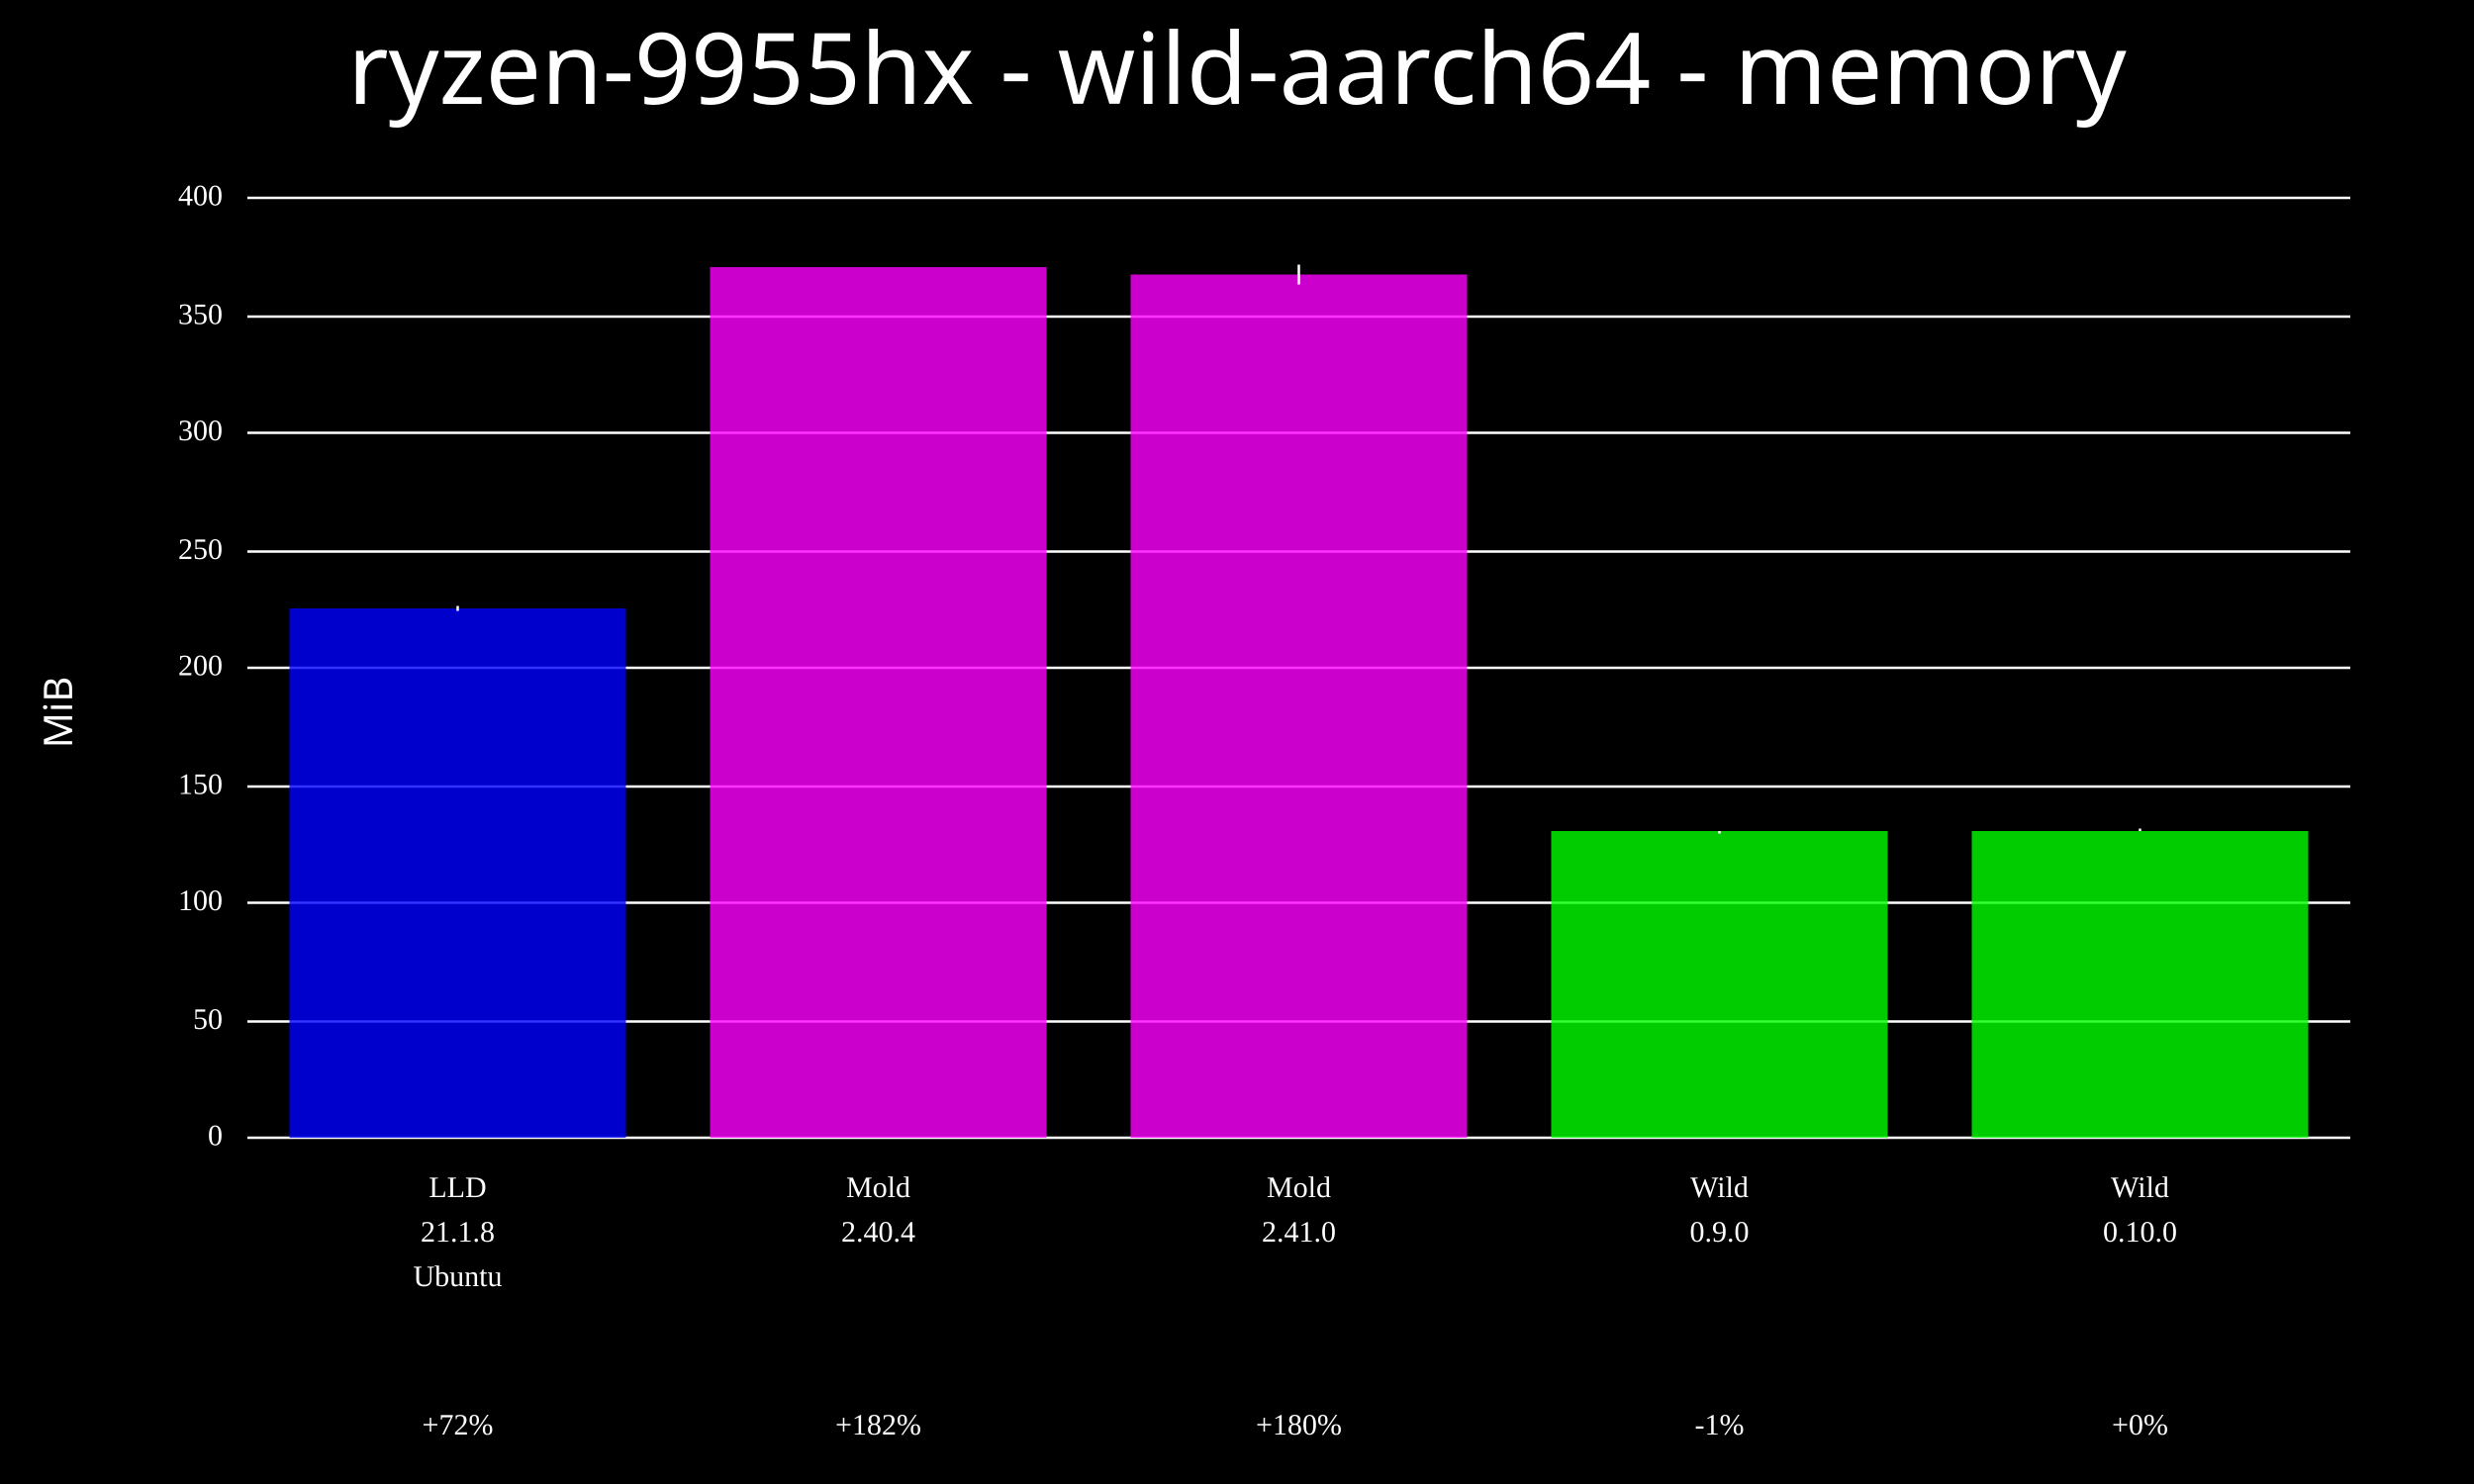
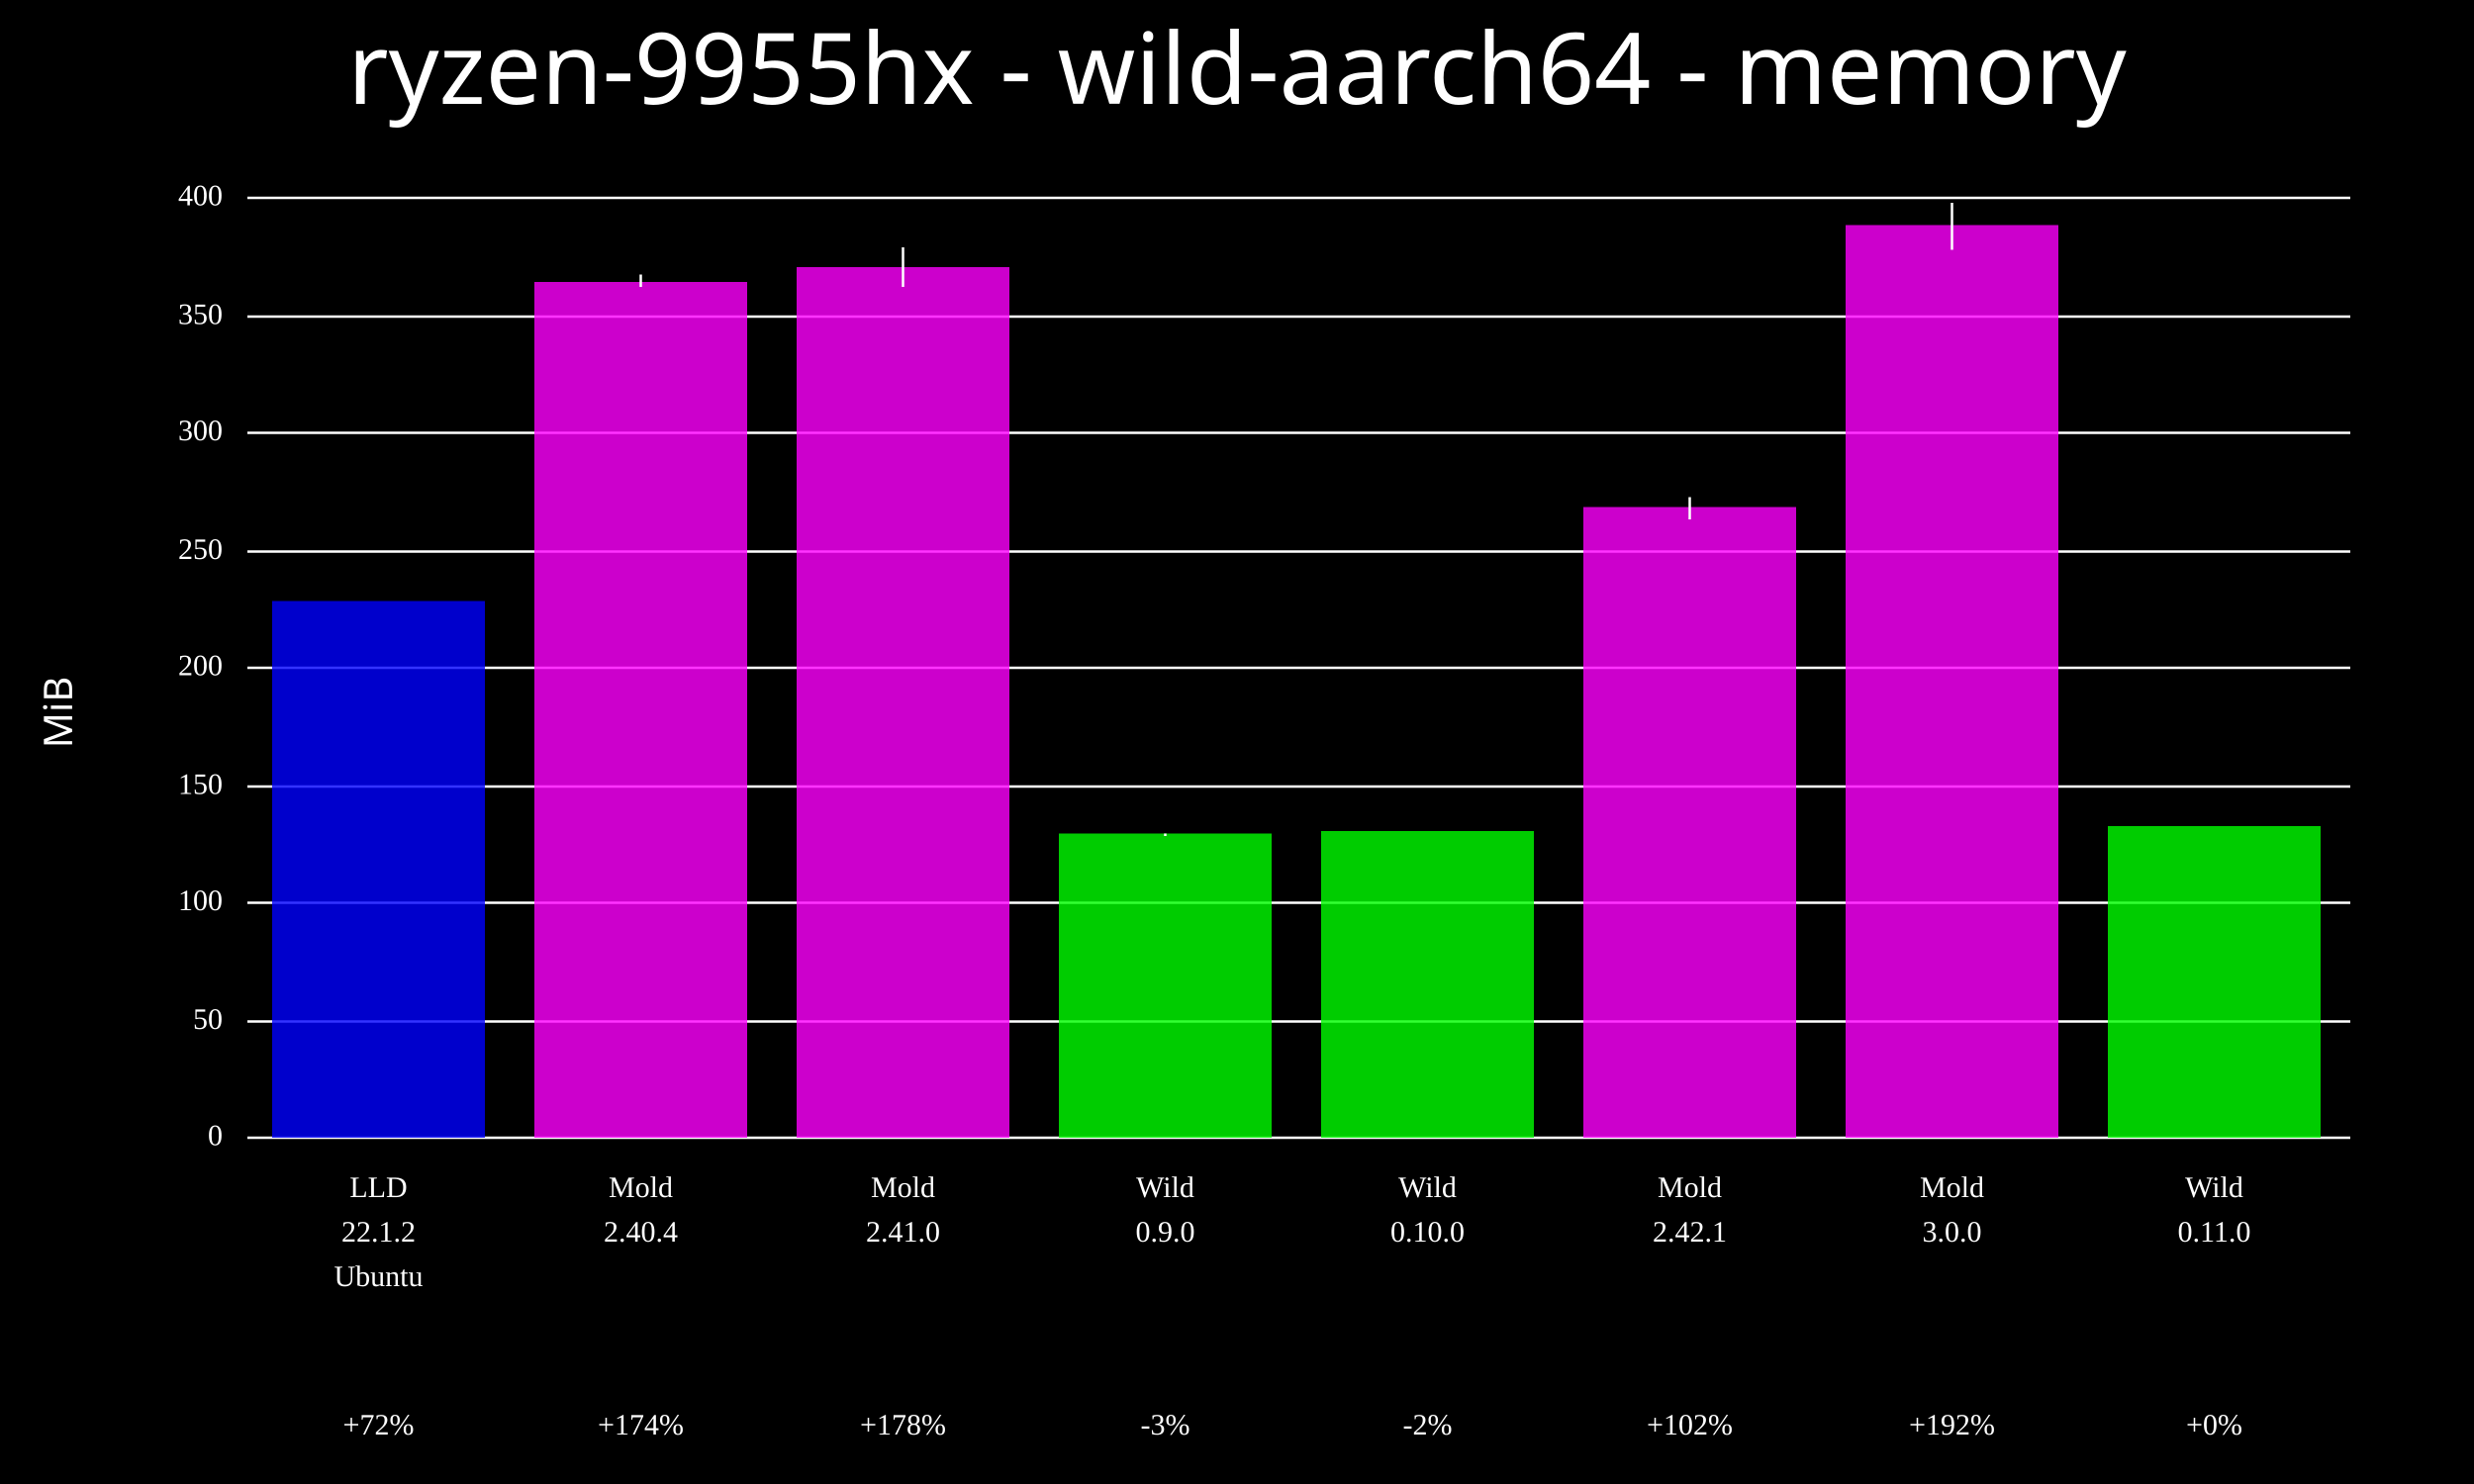
<svg xmlns="http://www.w3.org/2000/svg" width="1000" height="600" viewBox="0 0 1000 600">
  <rect x="0" y="0" width="1000" height="600" fill="#000000" />
  <text x="500" y="10" dy="0.8em" text-anchor="middle" font-family="sans-serif" font-size="40" fill="#FFFFFF">
ryzen-9955hx - wild-aarch64 - memory</text>
  <text x="5" y="300" dy="0.76em" text-anchor="middle" font-family="sans-serif" font-size="16" fill="#FFFFFF" transform="rotate(270, 5, 288)">MiB</text>
  <line x1="100" y1="460" x2="950" y2="460" stroke="#FFFFFF" />
  <text x="90" y="460" dy="0.5ex" text-anchor="end" fill="#FFFFFF">0</text>
  <line x1="100" y1="413" x2="950" y2="413" stroke="#FFFFFF" />
  <text x="90" y="413" dy="0.5ex" text-anchor="end" fill="#FFFFFF">50</text>
  <line x1="100" y1="365" x2="950" y2="365" stroke="#FFFFFF" />
  <text x="90" y="365" dy="0.5ex" text-anchor="end" fill="#FFFFFF">100</text>
  <line x1="100" y1="318" x2="950" y2="318" stroke="#FFFFFF" />
  <text x="90" y="318" dy="0.5ex" text-anchor="end" fill="#FFFFFF">150</text>
  <line x1="100" y1="270" x2="950" y2="270" stroke="#FFFFFF" />
  <text x="90" y="270" dy="0.5ex" text-anchor="end" fill="#FFFFFF">200</text>
  <line x1="100" y1="223" x2="950" y2="223" stroke="#FFFFFF" />
  <text x="90" y="223" dy="0.5ex" text-anchor="end" fill="#FFFFFF">250</text>
  <line x1="100" y1="175" x2="950" y2="175" stroke="#FFFFFF" />
  <text x="90" y="175" dy="0.5ex" text-anchor="end" fill="#FFFFFF">300</text>
  <line x1="100" y1="128" x2="950" y2="128" stroke="#FFFFFF" />
  <text x="90" y="128" dy="0.5ex" text-anchor="end" fill="#FFFFFF">350</text>
  <line x1="100" y1="80" x2="950" y2="80" stroke="#FFFFFF" />
  <text x="90" y="80" dy="0.5ex" text-anchor="end" fill="#FFFFFF">400</text>
-   <rect fill="#0000FF" opacity="0.8" x="117" y="246" width="136" height="214" />
-   <line stroke="#FFFFFF" x1="185" y1="245" x2="185" y2="247" />
-   <text x="185" y="484" fill="#FFFFFF" text-anchor="middle">LLD</text>
-   <text x="185" y="502" fill="#FFFFFF" text-anchor="middle">21.1.8</text>
-   <text x="185" y="520" fill="#FFFFFF" text-anchor="middle">Ubuntu</text>
-   <text x="185" y="580" fill="#FFFFFF" text-anchor="middle">+72%</text>
-   <rect fill="#FF00FF" opacity="0.8" x="287" y="108" width="136" height="352" />
-   <line stroke="#FFFFFF" x1="355" y1="108" x2="355" y2="108" />
-   <text x="355" y="484" fill="#FFFFFF" text-anchor="middle">Mold</text>
-   <text x="355" y="502" fill="#FFFFFF" text-anchor="middle">2.40.4</text>
-   <text x="355" y="580" fill="#FFFFFF" text-anchor="middle">+182%</text>
-   <rect fill="#FF00FF" opacity="0.8" x="457" y="111" width="136" height="349" />
-   <line stroke="#FFFFFF" x1="525" y1="107" x2="525" y2="115" />
-   <text x="525" y="484" fill="#FFFFFF" text-anchor="middle">Mold</text>
-   <text x="525" y="502" fill="#FFFFFF" text-anchor="middle">2.41.0</text>
-   <text x="525" y="580" fill="#FFFFFF" text-anchor="middle">+180%</text>
-   <rect fill="#00FF00" opacity="0.8" x="627" y="336" width="136" height="124" />
-   <line stroke="#FFFFFF" x1="695" y1="336" x2="695" y2="337" />
-   <text x="695" y="484" fill="#FFFFFF" text-anchor="middle">Wild</text>
-   <text x="695" y="502" fill="#FFFFFF" text-anchor="middle">0.9.0</text>
-   <text x="695" y="580" fill="#FFFFFF" text-anchor="middle">-1%</text>
-   <rect fill="#00FF00" opacity="0.8" x="797" y="336" width="136" height="124" />
-   <line stroke="#FFFFFF" x1="865" y1="335" x2="865" y2="336" />
-   <text x="865" y="484" fill="#FFFFFF" text-anchor="middle">Wild</text>
-   <text x="865" y="502" fill="#FFFFFF" text-anchor="middle">0.10.0</text>
-   <text x="865" y="580" fill="#FFFFFF" text-anchor="middle">+0%</text>
+   <rect fill="#0000FF" opacity="0.8" x="110" y="243" width="86" height="217" />
+   <line stroke="#FFFFFF" x1="153" y1="243" x2="153" y2="243" />
+   <text x="153" y="484" fill="#FFFFFF" text-anchor="middle">LLD</text>
+   <text x="153" y="502" fill="#FFFFFF" text-anchor="middle">22.1.2</text>
+   <text x="153" y="520" fill="#FFFFFF" text-anchor="middle">Ubuntu</text>
+   <text x="153" y="580" fill="#FFFFFF" text-anchor="middle">+72%</text>
+   <rect fill="#FF00FF" opacity="0.8" x="216" y="114" width="86" height="346" />
+   <line stroke="#FFFFFF" x1="259" y1="111" x2="259" y2="116" />
+   <text x="259" y="484" fill="#FFFFFF" text-anchor="middle">Mold</text>
+   <text x="259" y="502" fill="#FFFFFF" text-anchor="middle">2.40.4</text>
+   <text x="259" y="580" fill="#FFFFFF" text-anchor="middle">+174%</text>
+   <rect fill="#FF00FF" opacity="0.8" x="322" y="108" width="86" height="352" />
+   <line stroke="#FFFFFF" x1="365" y1="100" x2="365" y2="116" />
+   <text x="365" y="484" fill="#FFFFFF" text-anchor="middle">Mold</text>
+   <text x="365" y="502" fill="#FFFFFF" text-anchor="middle">2.41.0</text>
+   <text x="365" y="580" fill="#FFFFFF" text-anchor="middle">+178%</text>
+   <rect fill="#00FF00" opacity="0.8" x="428" y="337" width="86" height="123" />
+   <line stroke="#FFFFFF" x1="471" y1="337" x2="471" y2="338" />
+   <text x="471" y="484" fill="#FFFFFF" text-anchor="middle">Wild</text>
+   <text x="471" y="502" fill="#FFFFFF" text-anchor="middle">0.9.0</text>
+   <text x="471" y="580" fill="#FFFFFF" text-anchor="middle">-3%</text>
+   <rect fill="#00FF00" opacity="0.8" x="534" y="336" width="86" height="124" />
+   <line stroke="#FFFFFF" x1="577" y1="336" x2="577" y2="336" />
+   <text x="577" y="484" fill="#FFFFFF" text-anchor="middle">Wild</text>
+   <text x="577" y="502" fill="#FFFFFF" text-anchor="middle">0.10.0</text>
+   <text x="577" y="580" fill="#FFFFFF" text-anchor="middle">-2%</text>
+   <rect fill="#FF00FF" opacity="0.8" x="640" y="205" width="86" height="255" />
+   <line stroke="#FFFFFF" x1="683" y1="201" x2="683" y2="210" />
+   <text x="683" y="484" fill="#FFFFFF" text-anchor="middle">Mold</text>
+   <text x="683" y="502" fill="#FFFFFF" text-anchor="middle">2.42.1</text>
+   <text x="683" y="580" fill="#FFFFFF" text-anchor="middle">+102%</text>
+   <rect fill="#FF00FF" opacity="0.8" x="746" y="91" width="86" height="369" />
+   <line stroke="#FFFFFF" x1="789" y1="82" x2="789" y2="101" />
+   <text x="789" y="484" fill="#FFFFFF" text-anchor="middle">Mold</text>
+   <text x="789" y="502" fill="#FFFFFF" text-anchor="middle">3.0.0</text>
+   <text x="789" y="580" fill="#FFFFFF" text-anchor="middle">+192%</text>
+   <rect fill="#00FF00" opacity="0.8" x="852" y="334" width="86" height="126" />
+   <line stroke="#FFFFFF" x1="895" y1="334" x2="895" y2="334" />
+   <text x="895" y="484" fill="#FFFFFF" text-anchor="middle">Wild</text>
+   <text x="895" y="502" fill="#FFFFFF" text-anchor="middle">0.11.0</text>
+   <text x="895" y="580" fill="#FFFFFF" text-anchor="middle">+0%</text>
</svg>
